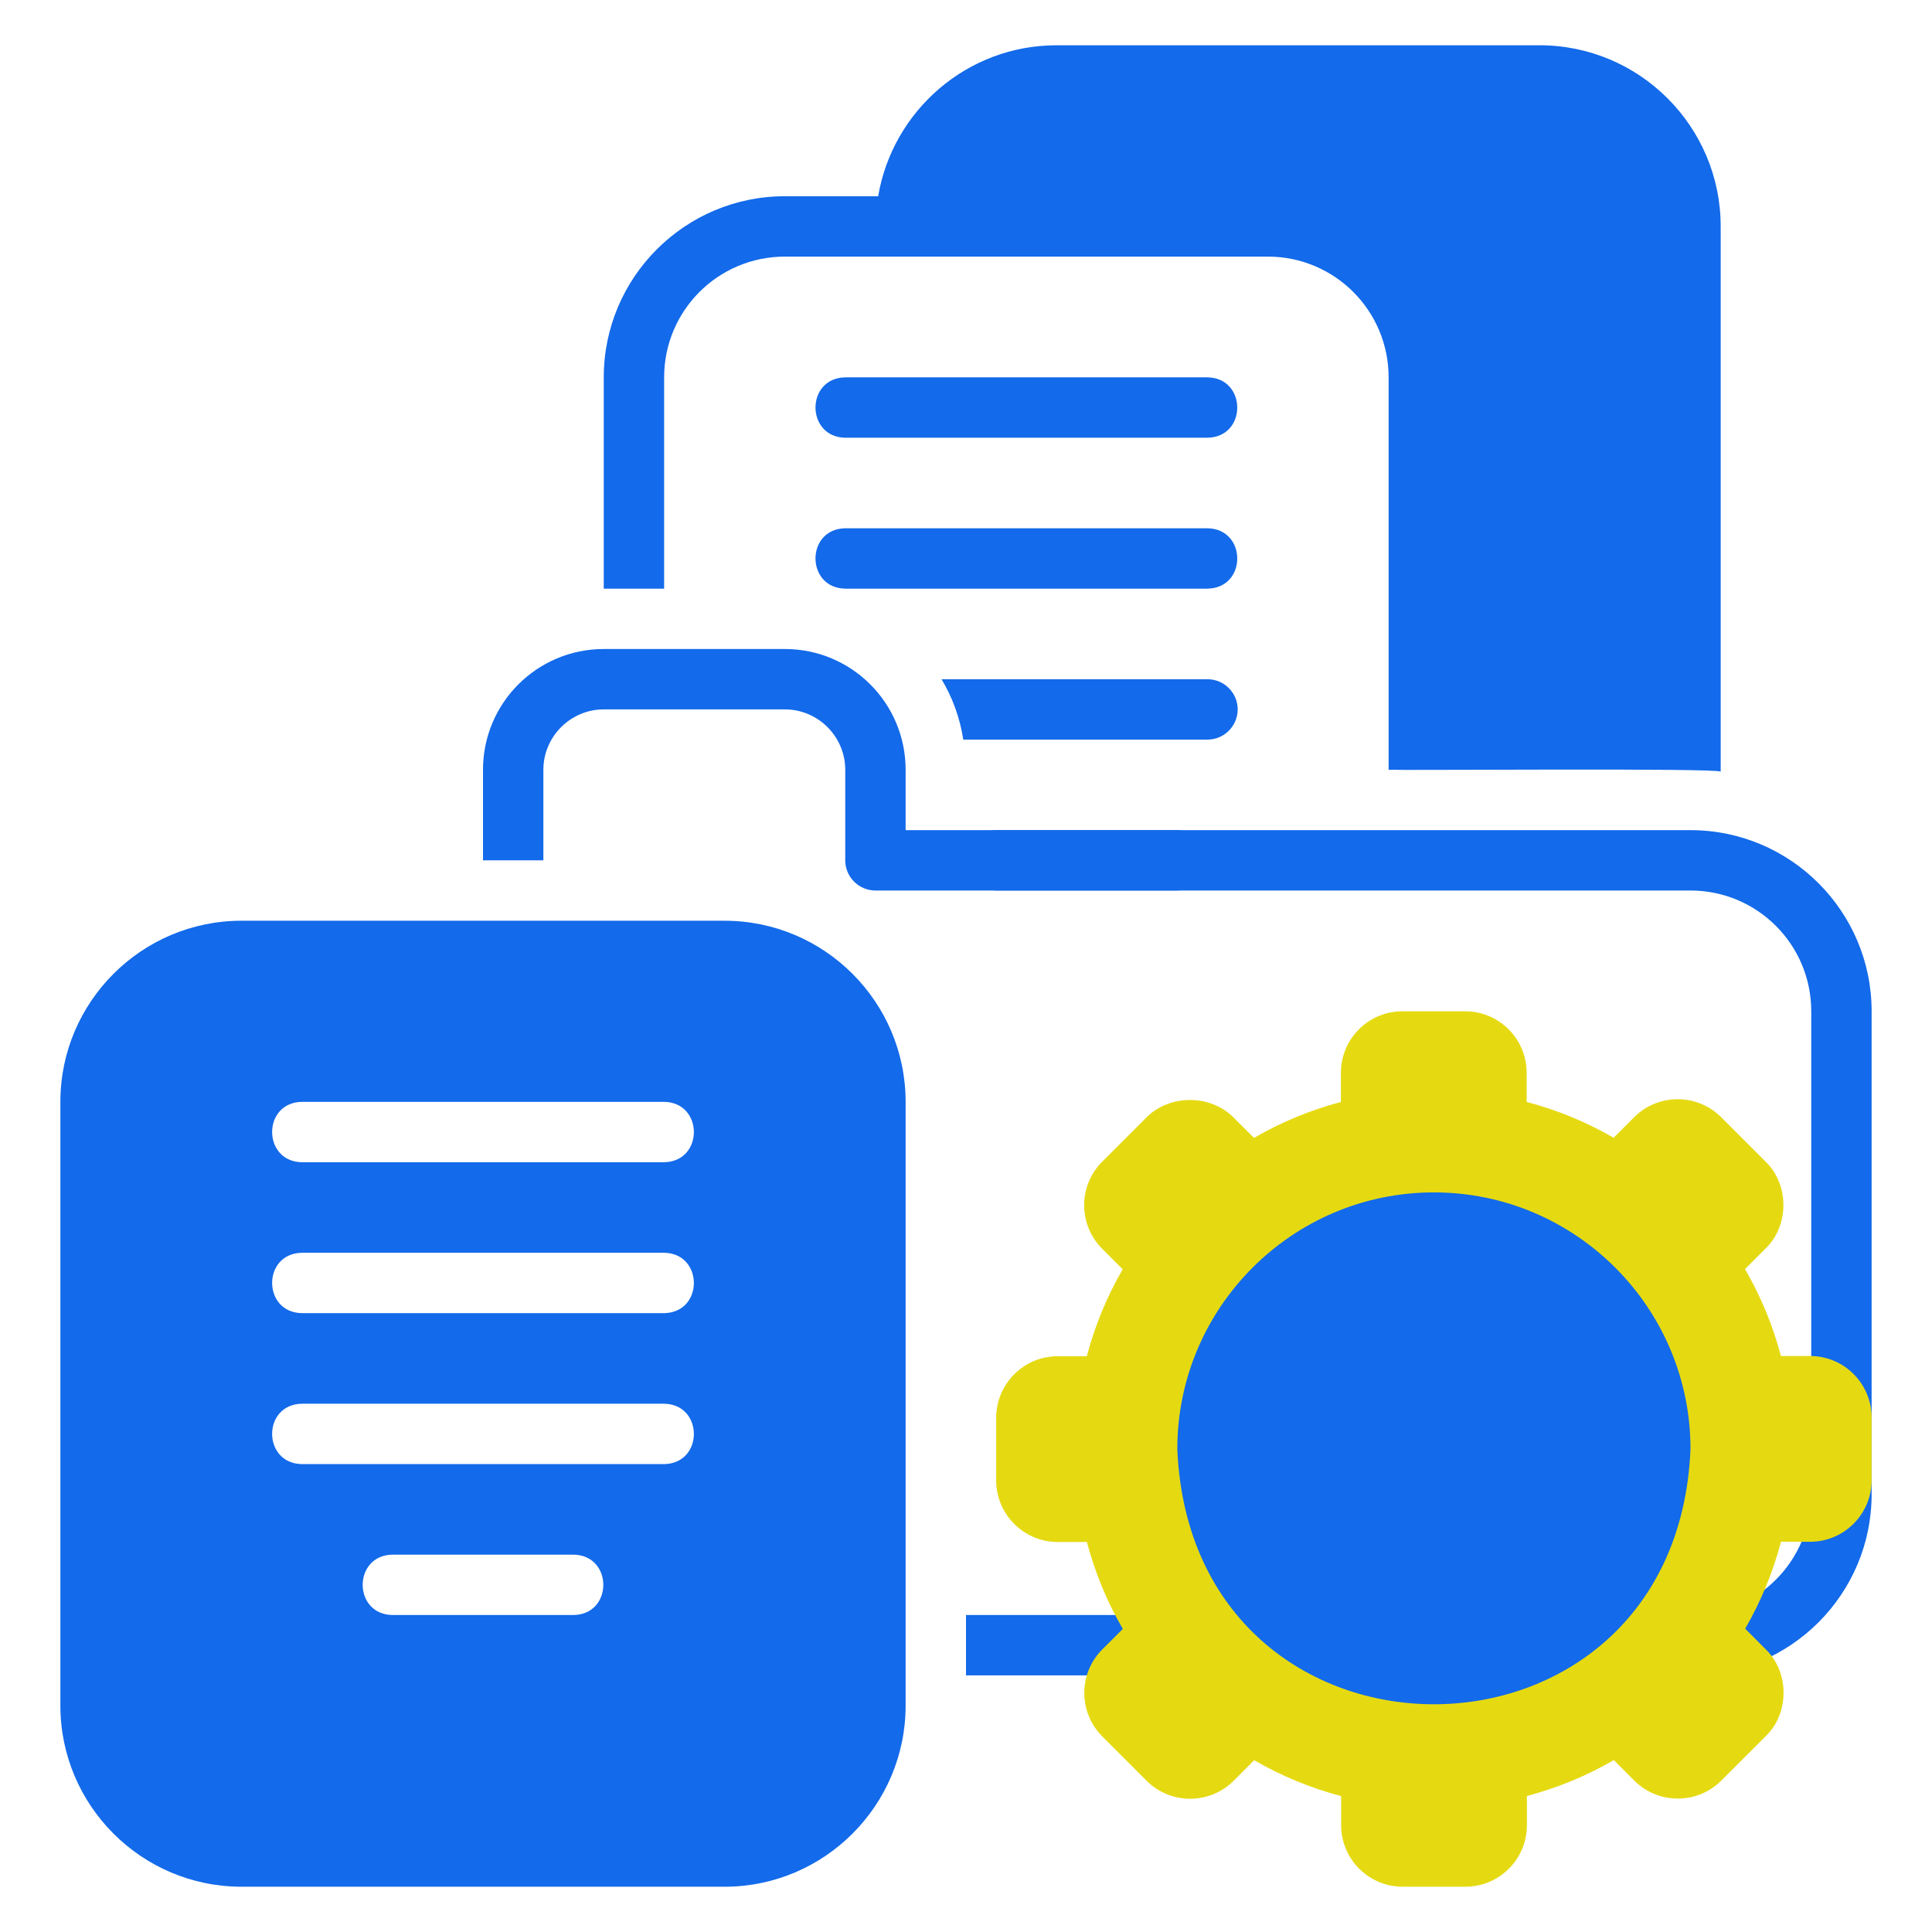
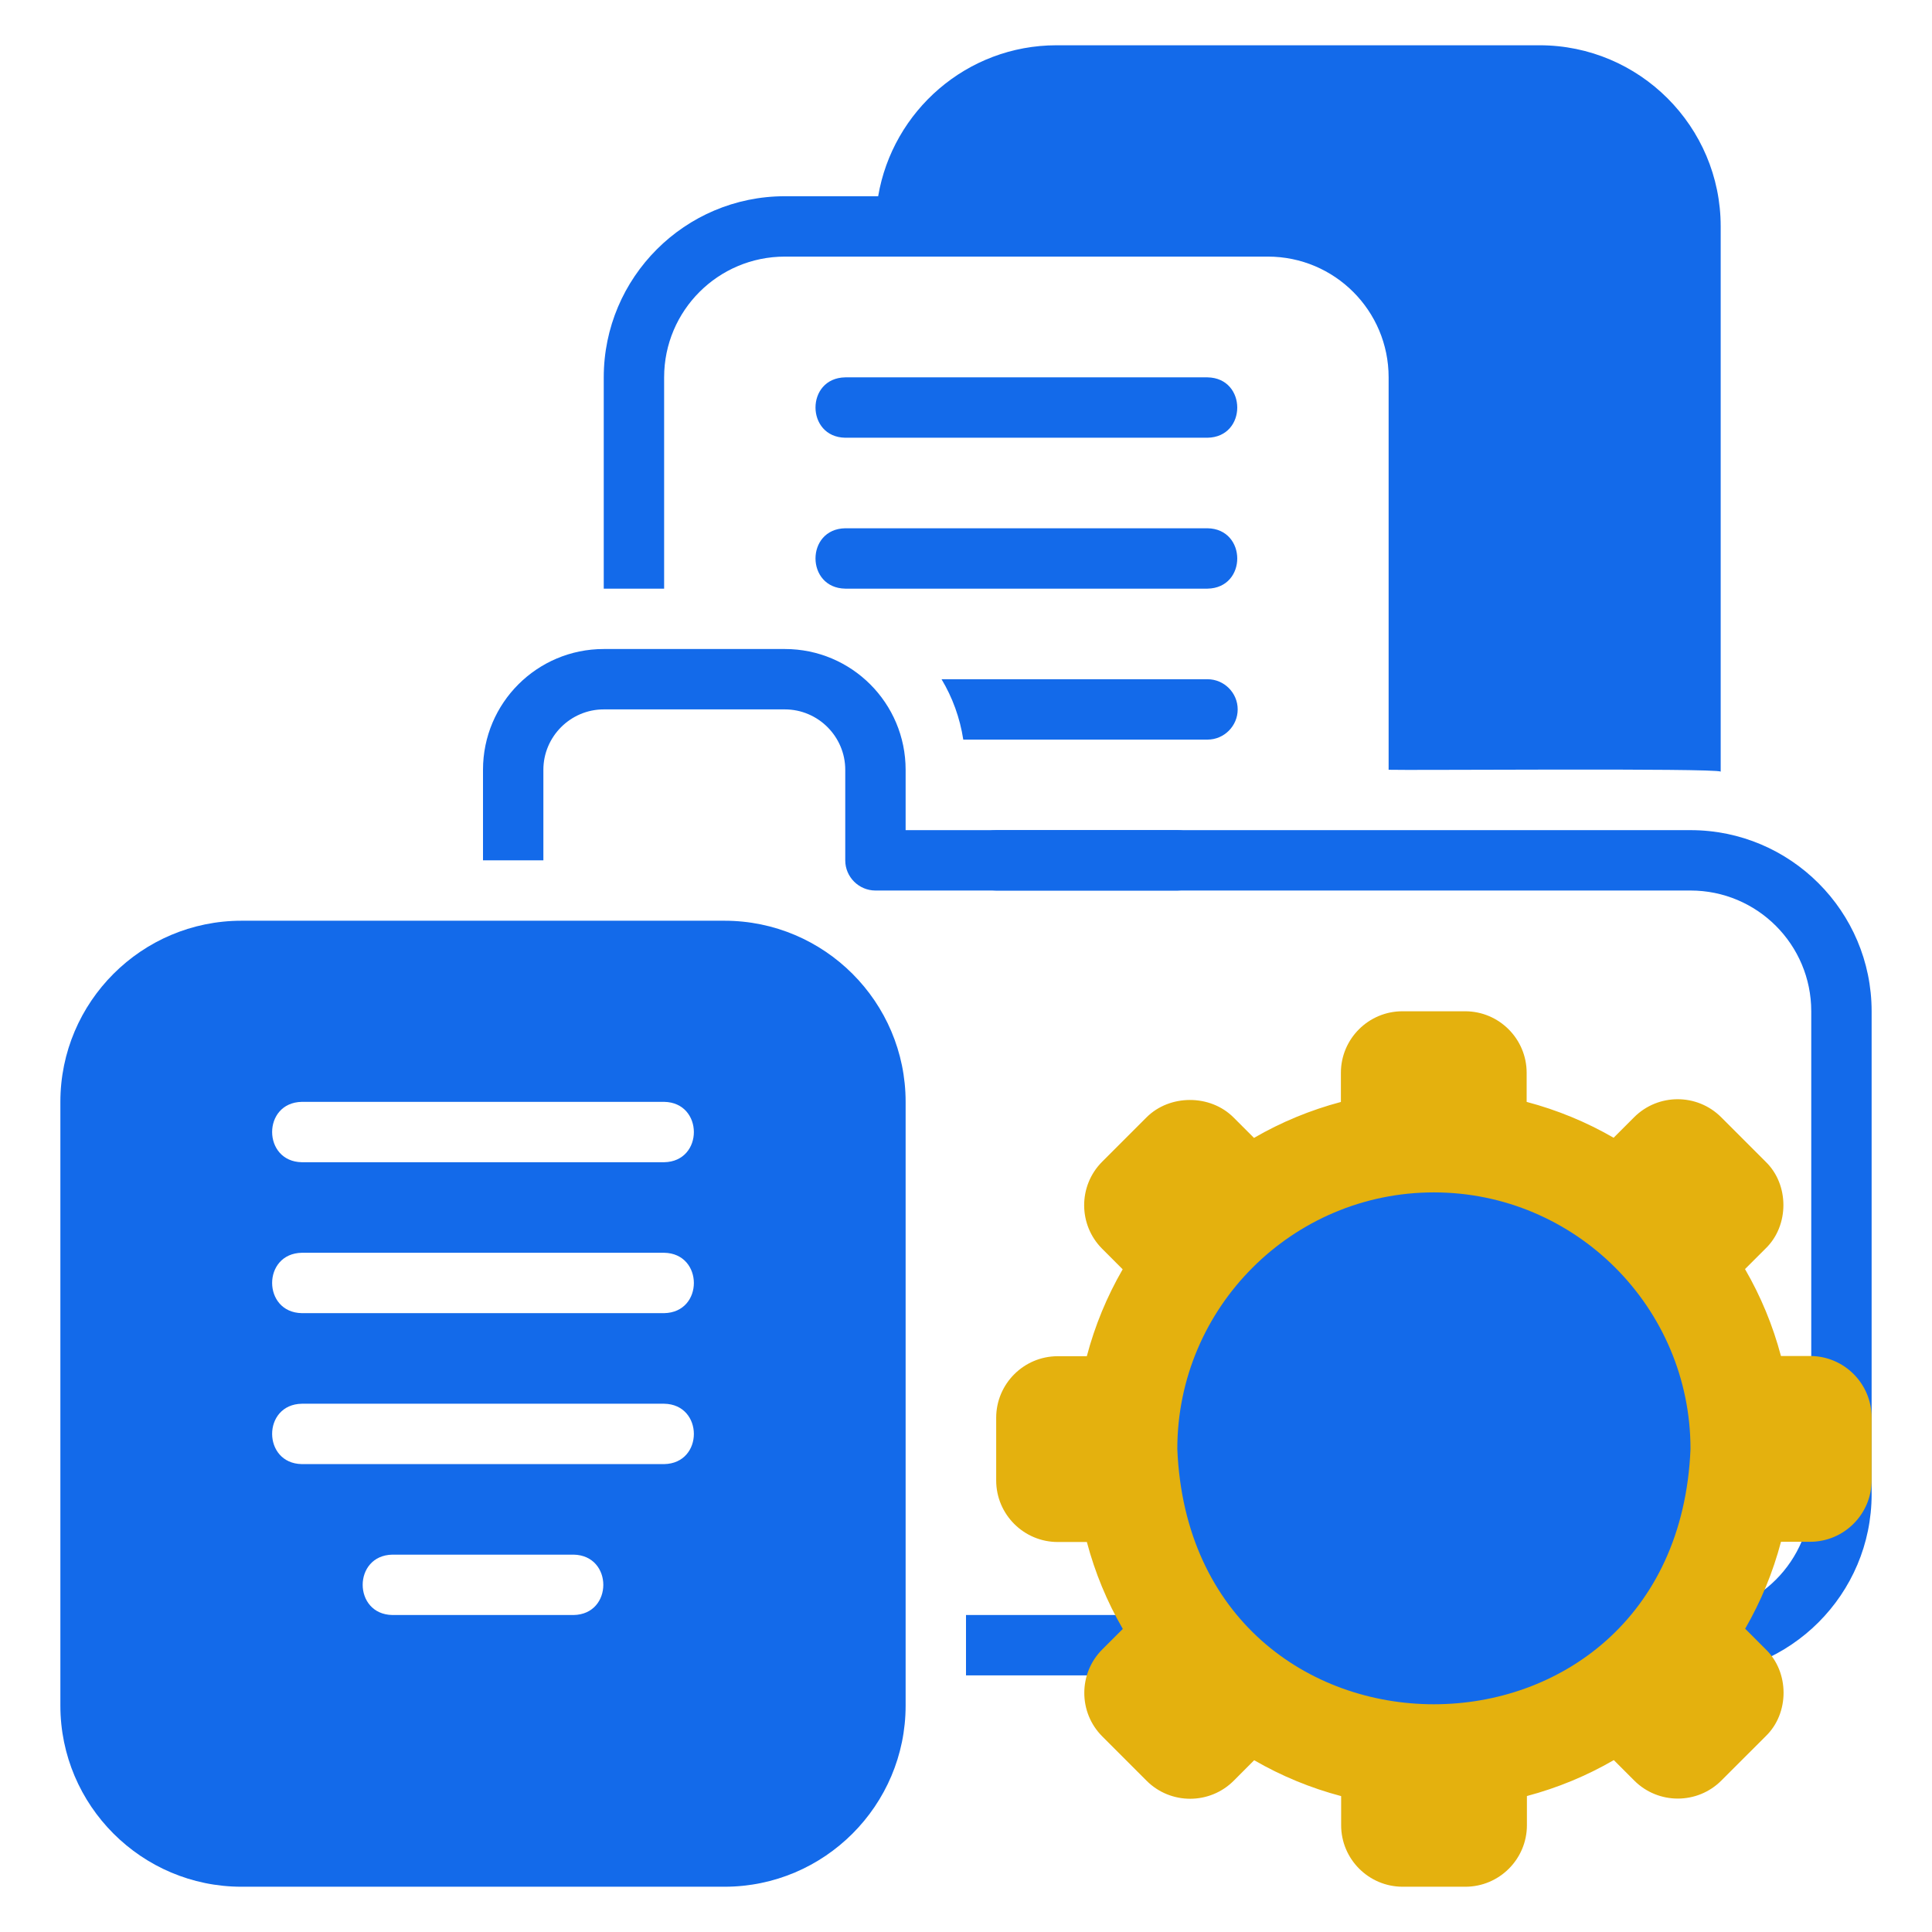
<svg xmlns="http://www.w3.org/2000/svg" width="88" height="88" viewBox="0 0 88 88" fill="none">
  <path d="M77 37.812H41.25V35.062C41.25 32.024 38.789 29.562 35.75 29.562H27.5C24.461 29.562 22 32.024 22 35.062V39.188H24.75V35.062C24.75 33.55 25.988 32.312 27.5 32.312H35.75C37.263 32.312 38.5 33.55 38.5 35.062V39.188C38.5 39.944 39.119 40.562 39.875 40.562H77C80.039 40.562 82.5 43.024 82.5 46.062V68.062C82.5 71.101 80.039 73.562 77 73.562H44V76.312H77C81.551 76.312 85.25 72.614 85.25 68.062V46.062C85.25 41.511 81.551 37.812 77 37.812Z" fill="#136aea" />
  <path d="M78.375 10.312V35.145C78.094 34.979 63.945 35.095 63.25 35.062V17.188C63.25 14.149 60.789 11.688 57.75 11.688H35.75C32.711 11.688 30.25 14.149 30.25 17.188V26.812H27.5V17.188C27.5 12.636 31.199 8.938 35.75 8.938H39.999C40.659 5.046 44.041 2.062 48.125 2.062H70.125C74.676 2.062 78.375 5.761 78.375 10.312Z" fill="#136aea" />
  <path d="M55 19.938H38.5C36.698 19.909 36.689 17.218 38.5 17.188H55C56.802 17.216 56.812 19.907 55 19.938Z" fill="#136aea" />
  <path d="M55 26.812H38.5C36.698 26.784 36.689 24.093 38.5 24.062H55C56.802 24.091 56.812 26.782 55 26.812Z" fill="#136aea" />
  <path d="M56.375 32.312C56.375 33.069 55.756 33.688 55 33.688H43.876C43.725 32.697 43.381 31.762 42.886 30.938H55C55.756 30.938 56.375 31.556 56.375 32.312Z" fill="#136aea" />
  <path d="M53.625 40.562H45.375C43.57 40.533 43.566 37.843 45.375 37.812H53.625C55.43 37.842 55.434 40.532 53.625 40.562Z" fill="#136aea" />
-   <path d="M82.447 61.764H81.12C80.75 60.37 80.202 59.046 79.483 57.805L80.417 56.872C81.503 55.827 81.504 53.951 80.416 52.908L78.397 50.888C77.304 49.795 75.527 49.795 74.433 50.888L73.498 51.823C72.257 51.106 70.931 50.559 69.537 50.19V48.865C69.537 47.319 68.281 46.062 66.735 46.062H63.879C62.334 46.062 61.076 47.319 61.076 48.865V50.193C59.683 50.563 58.358 51.111 57.117 51.83L56.185 50.898C55.124 49.836 53.276 49.838 52.22 50.897L50.201 52.916C49.109 54.009 49.109 55.785 50.201 56.879L51.136 57.815C50.419 59.055 49.871 60.38 49.503 61.774H48.178C46.633 61.774 45.375 63.032 45.375 64.578V67.433C45.375 68.978 46.633 70.236 48.178 70.236H49.505C49.875 71.63 50.422 72.954 51.142 74.195L50.208 75.128C49.115 76.221 49.115 77.999 50.208 79.092L52.228 81.113C53.322 82.205 55.1 82.203 56.192 81.112L57.126 80.176C58.368 80.894 59.693 81.441 61.087 81.81V83.135C61.087 84.681 62.344 85.938 63.89 85.938H66.746C68.291 85.938 69.549 84.681 69.549 83.135V81.807C70.942 81.436 72.267 80.889 73.507 80.17L74.441 81.105C75.533 82.195 77.311 82.197 78.404 81.103L80.423 79.085C81.511 78.041 81.511 76.166 80.423 75.12L79.49 74.186C80.207 72.945 80.754 71.62 81.122 70.226H82.447C83.993 70.226 85.25 68.968 85.25 67.422V64.566C85.25 63.02 83.993 61.764 82.447 61.764Z" fill="#e5da12" />
+   <path d="M82.447 61.764H81.12C80.75 60.37 80.202 59.046 79.483 57.805L80.417 56.872C81.503 55.827 81.504 53.951 80.416 52.908L78.397 50.888C77.304 49.795 75.527 49.795 74.433 50.888L73.498 51.823C72.257 51.106 70.931 50.559 69.537 50.19V48.865C69.537 47.319 68.281 46.062 66.735 46.062H63.879C62.334 46.062 61.076 47.319 61.076 48.865V50.193C59.683 50.563 58.358 51.111 57.117 51.83L56.185 50.898C55.124 49.836 53.276 49.838 52.22 50.897L50.201 52.916C49.109 54.009 49.109 55.785 50.201 56.879L51.136 57.815C50.419 59.055 49.871 60.38 49.503 61.774H48.178C46.633 61.774 45.375 63.032 45.375 64.578V67.433C45.375 68.978 46.633 70.236 48.178 70.236H49.505C49.875 71.63 50.422 72.954 51.142 74.195L50.208 75.128C49.115 76.221 49.115 77.999 50.208 79.092L52.228 81.113C53.322 82.205 55.1 82.203 56.192 81.112L57.126 80.176C58.368 80.894 59.693 81.441 61.087 81.81V83.135C61.087 84.681 62.344 85.938 63.89 85.938H66.746C68.291 85.938 69.549 84.681 69.549 83.135V81.807C70.942 81.436 72.267 80.889 73.507 80.17L74.441 81.105C75.533 82.195 77.311 82.197 78.404 81.103L80.423 79.085C81.511 78.041 81.511 76.166 80.423 75.12L79.49 74.186C80.207 72.945 80.754 71.62 81.122 70.226H82.447C83.993 70.226 85.25 68.968 85.25 67.422V64.566C85.25 63.02 83.993 61.764 82.447 61.764Z" fill="#e4b10e" />
  <path d="M65.312 54.312C58.868 54.312 53.625 59.556 53.625 66C54.267 81.505 76.36 81.501 77 66C77 59.556 71.757 54.312 65.312 54.312Z" fill="#136aea" />
  <path d="M33 41.938H11C6.451 41.938 2.75 45.638 2.75 50.188V77.688C2.75 82.237 6.451 85.938 11 85.938H33C37.549 85.938 41.25 82.237 41.25 77.688V50.188C41.25 45.638 37.549 41.938 33 41.938ZM26.125 73.562H17.875C16.07 73.533 16.066 70.843 17.875 70.812H26.125C27.93 70.842 27.934 73.532 26.125 73.562ZM30.25 66.688H13.75C11.948 66.659 11.939 63.968 13.75 63.938H30.25C32.052 63.966 32.061 66.657 30.25 66.688ZM30.25 59.812H13.75C11.948 59.784 11.939 57.093 13.75 57.062H30.25C32.052 57.091 32.061 59.782 30.25 59.812ZM30.25 52.938H13.75C11.948 52.909 11.939 50.218 13.75 50.188H30.25C32.052 50.216 32.061 52.907 30.25 52.938Z" fill="#136aea" />
</svg>
